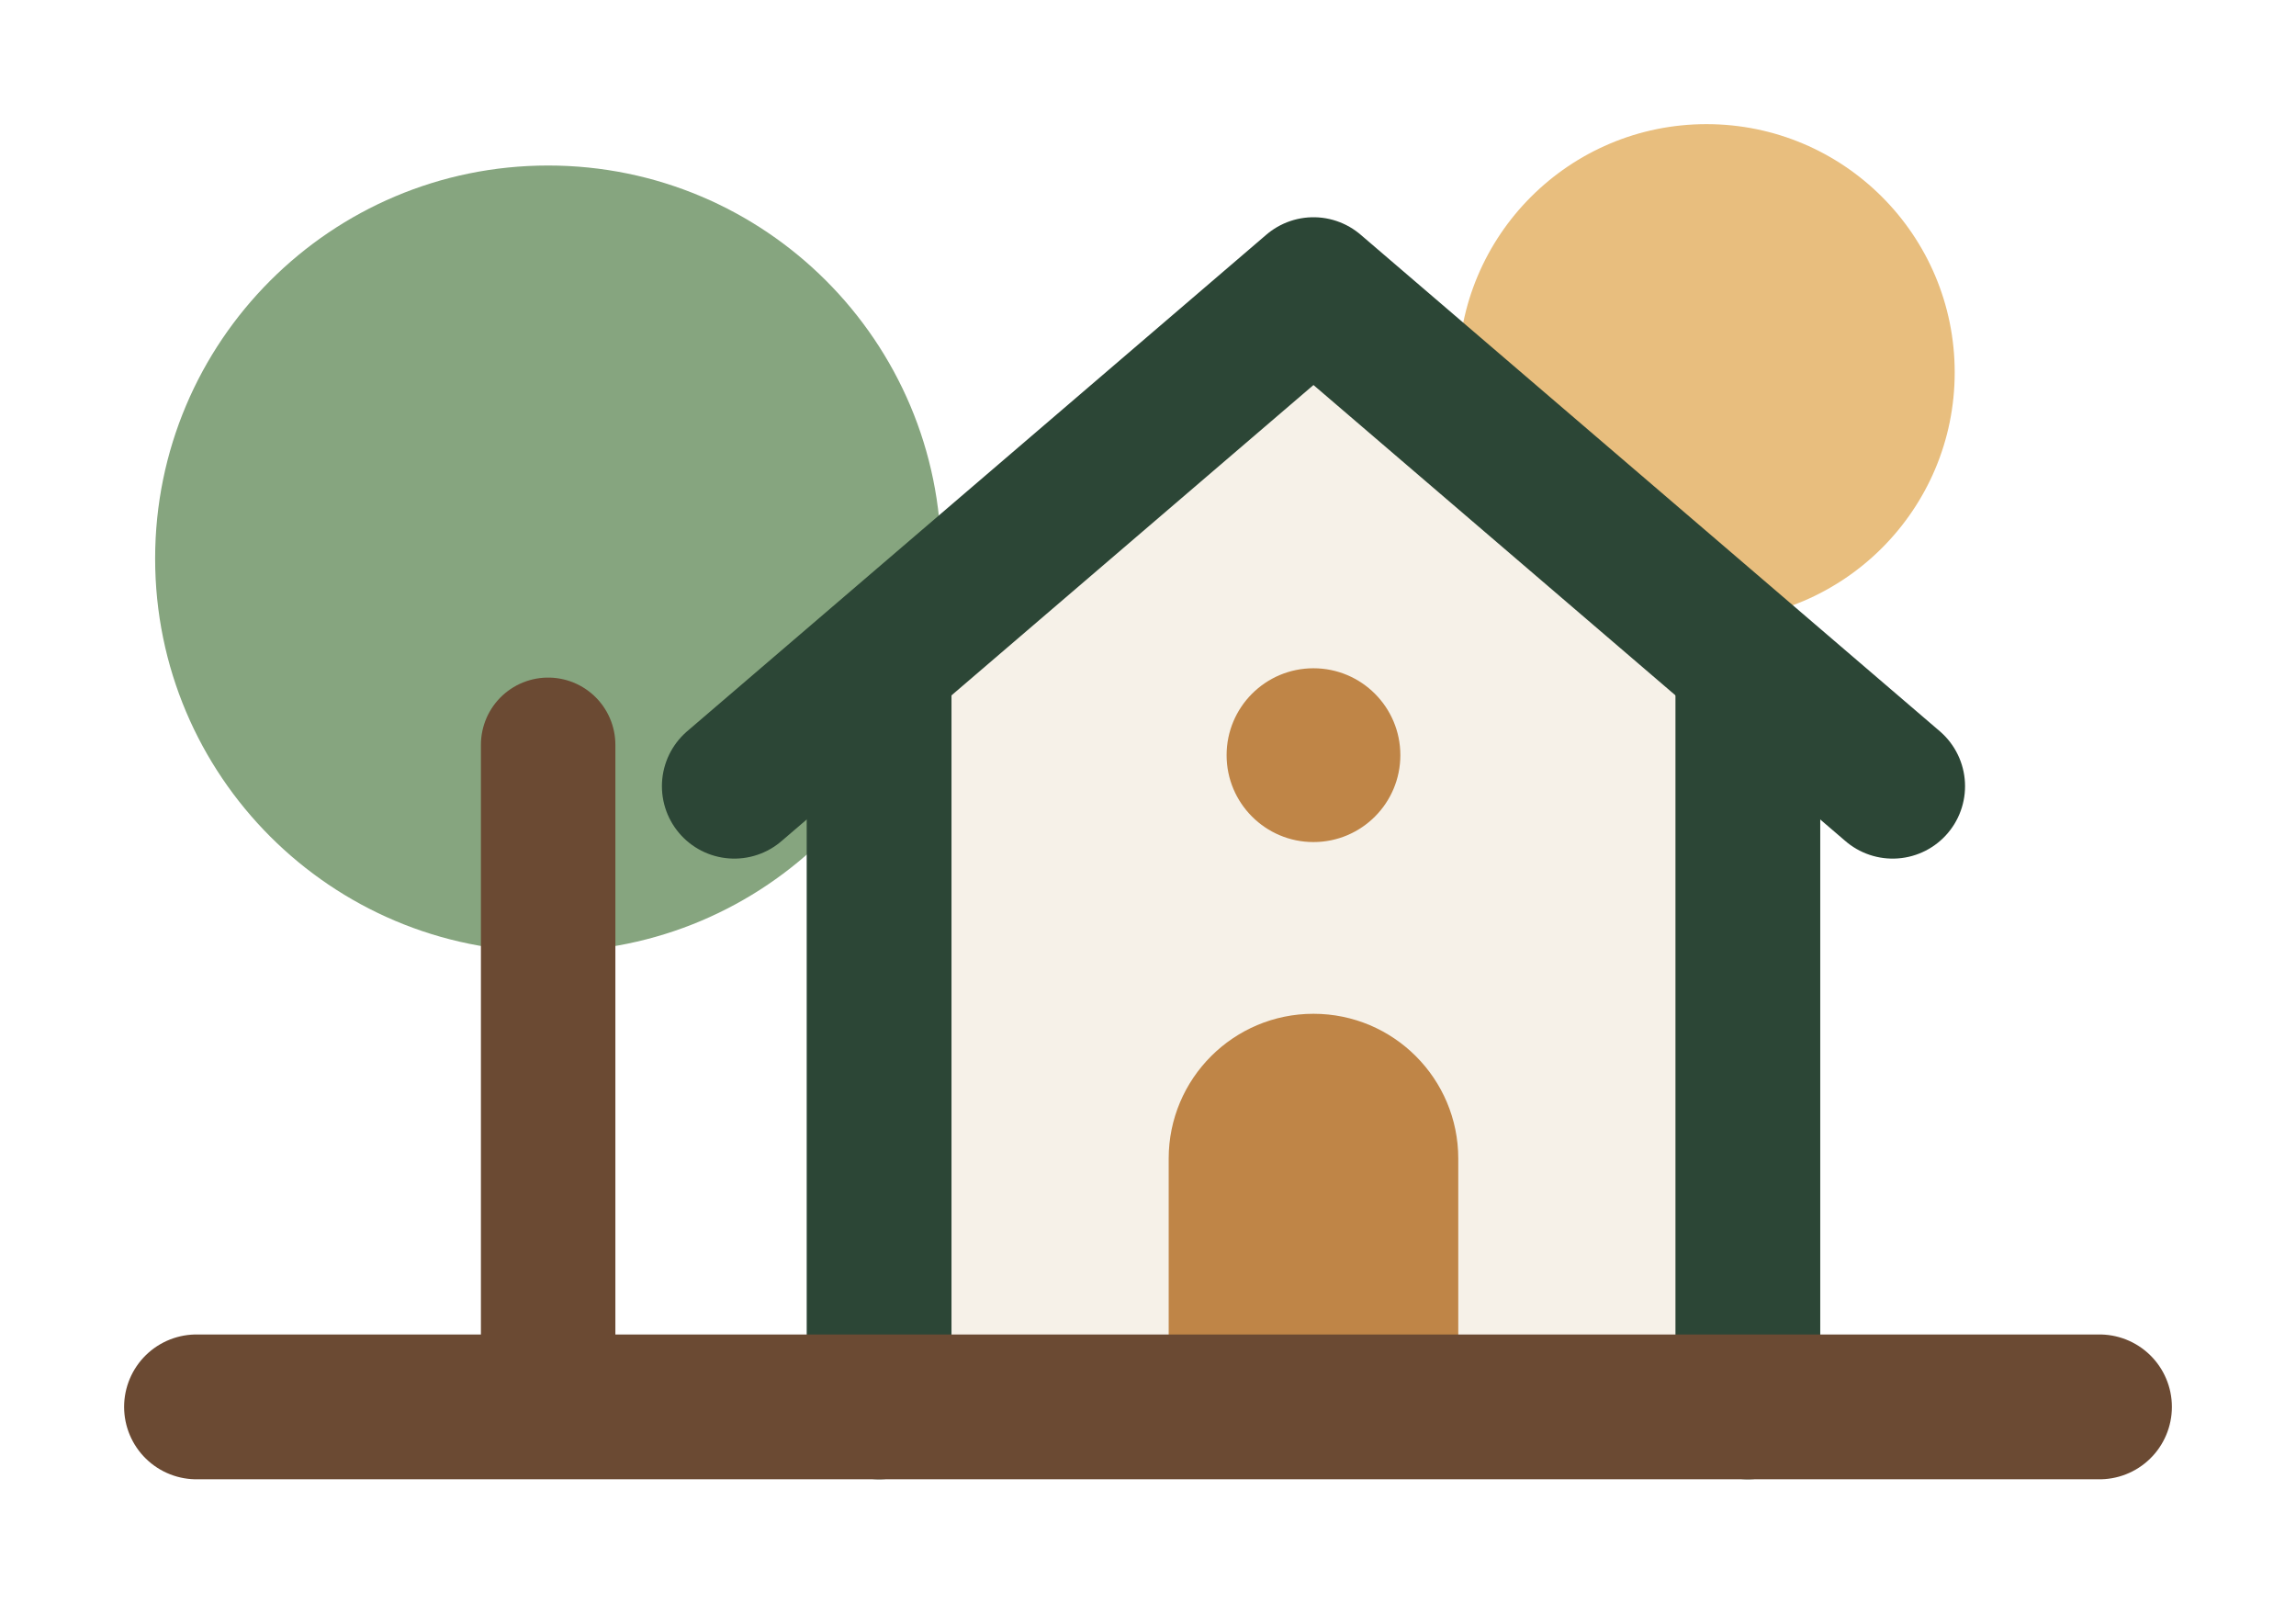
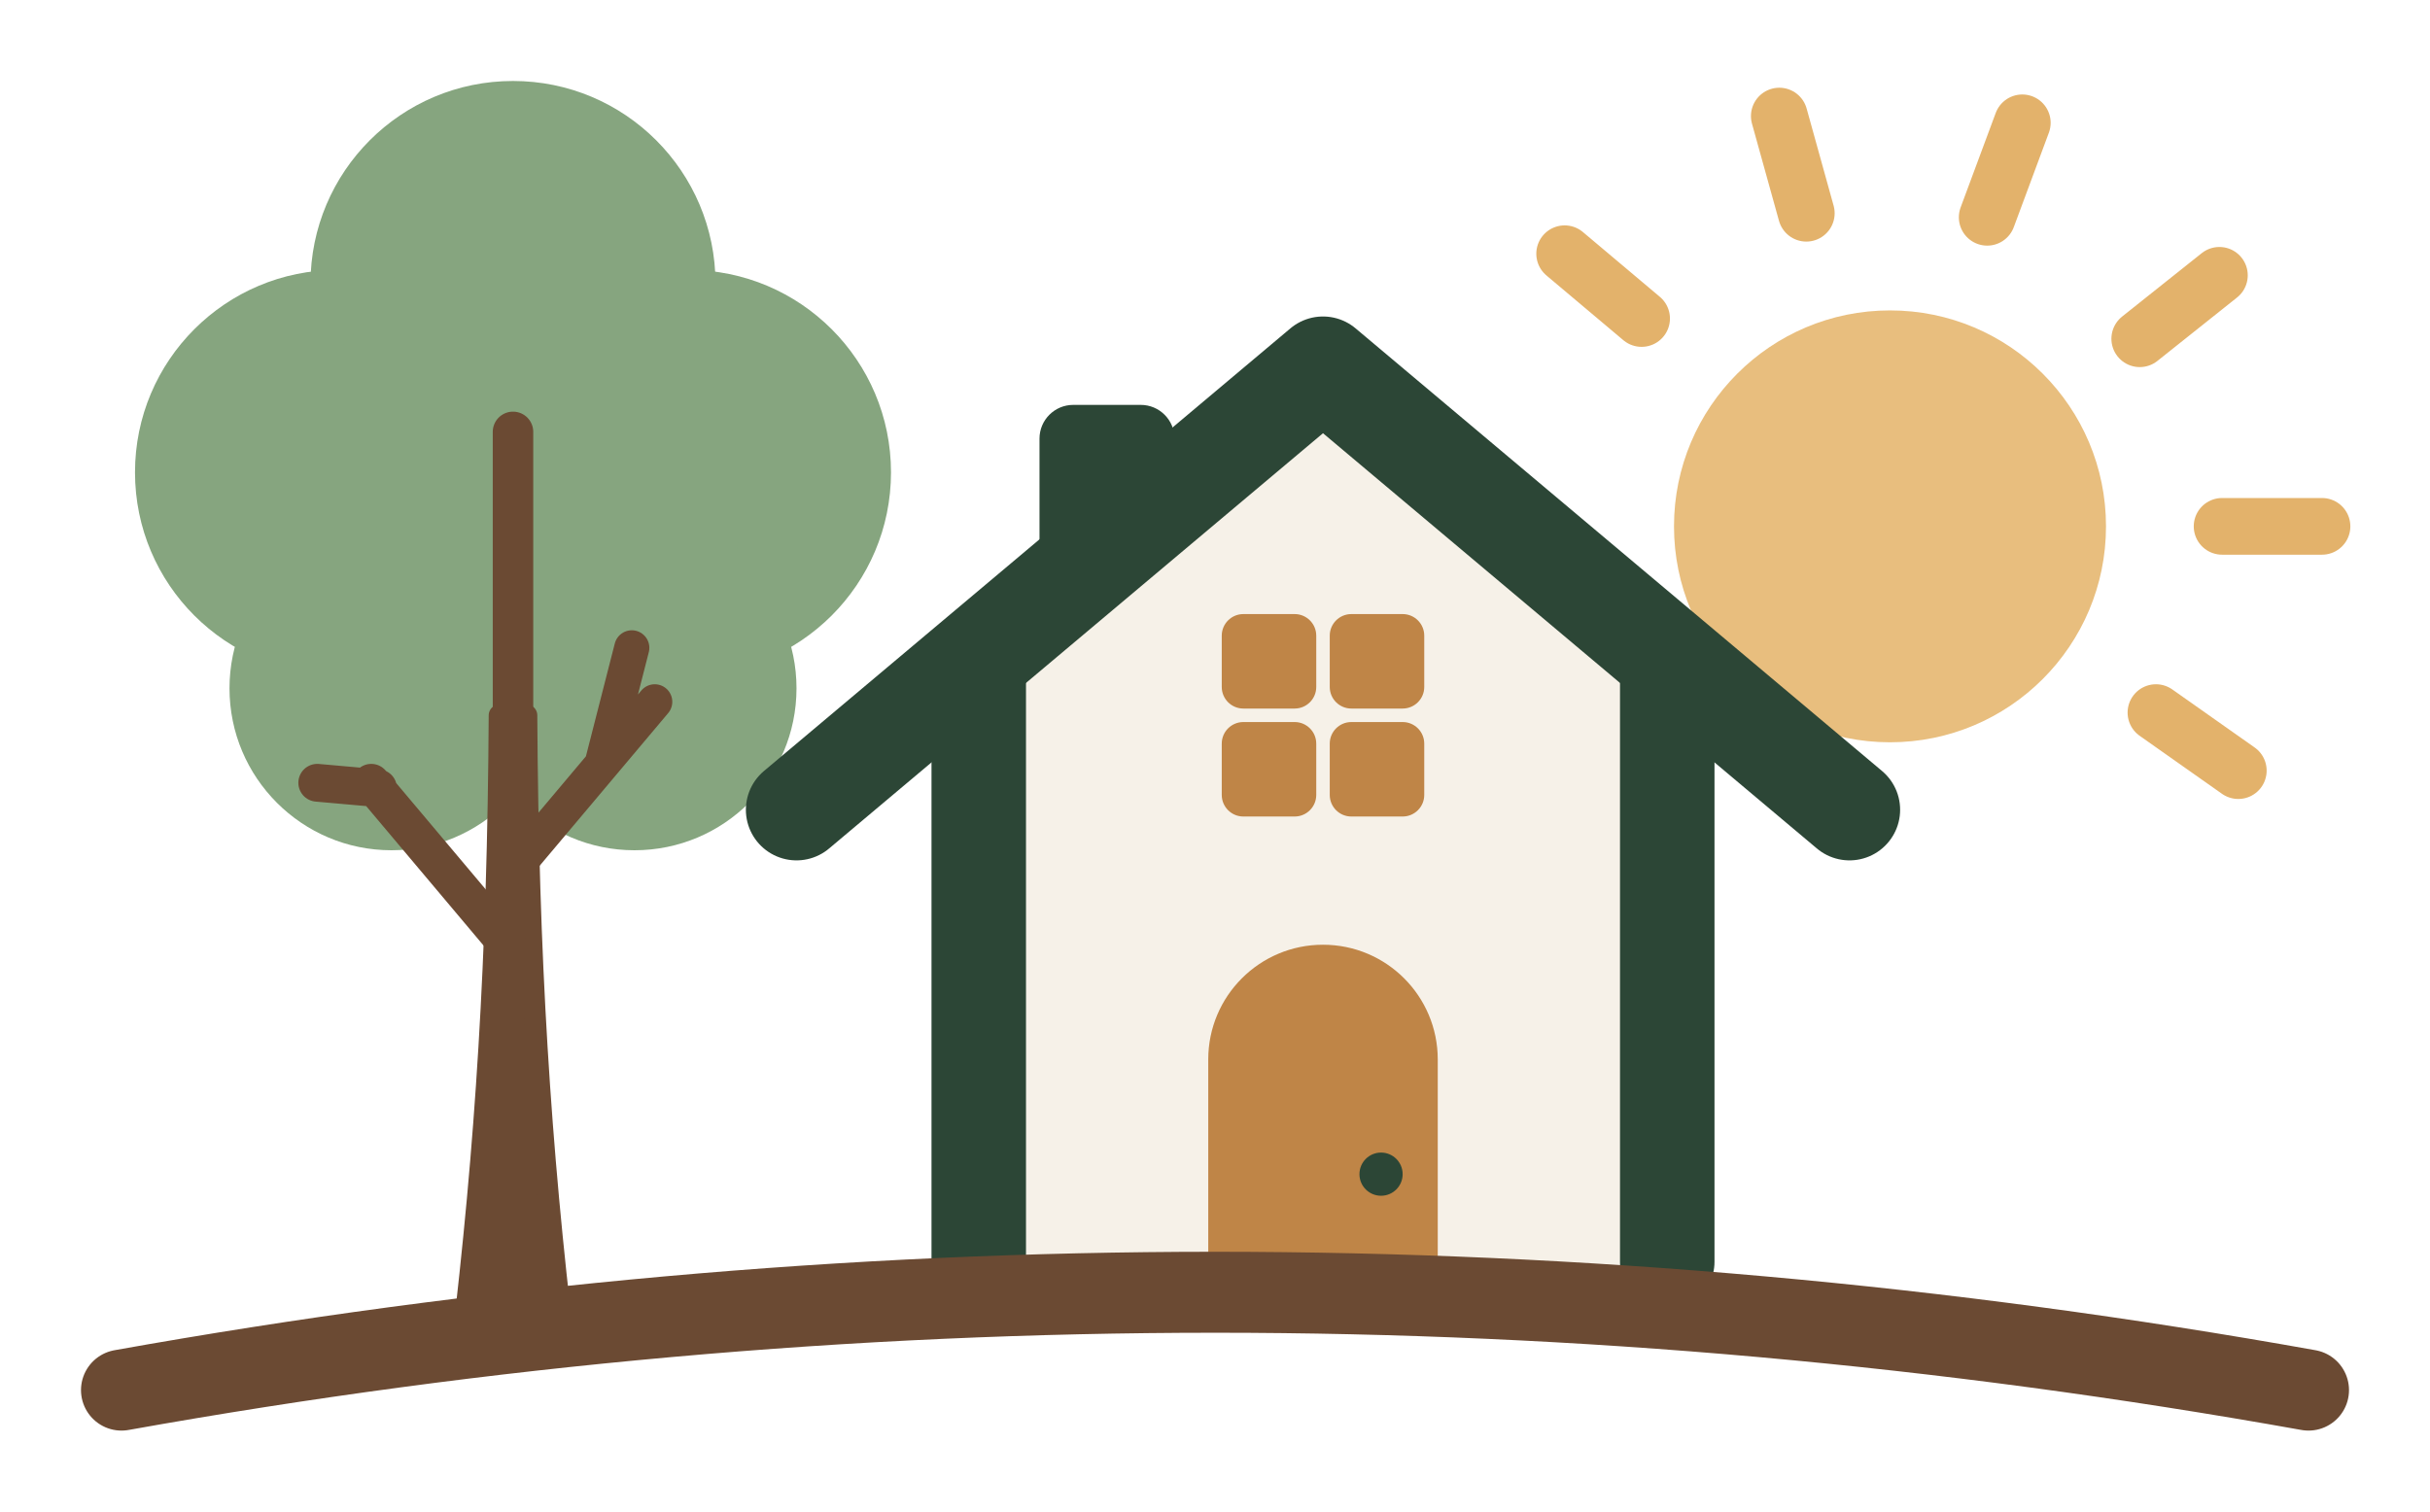
- <svg xmlns="http://www.w3.org/2000/svg" viewBox="0 0 111 78" width="111" height="78">
-   <g transform="translate(-4.50 -16.00) scale(1)" fill="none" stroke-linecap="round" stroke-linejoin="round">
-     <circle cx="87" cy="34" r="12" fill="#E8BE7E" />
-     <circle cx="31" cy="43" r="19" fill="#86A57F" />
-     <path d="M31 52v32" stroke="#6B4A33" stroke-width="6.5" />
-     <path d="M47 84V51L68 33l21 18v33z" fill="#F6F1E8" />
-     <path d="M40 54l28-24 28 24" stroke="#2C4636" stroke-width="7" />
-     <path d="M47 49v35M89 49v35" stroke="#2C4636" stroke-width="7" />
-     <path d="M61 84V72a7 7 0 0 1 14 0v12z" fill="#BF8547" />
-     <circle cx="68" cy="52.5" r="4.2" fill="#BF8547" />
-     <path d="M14 84h92" stroke="#6B4A33" stroke-width="7" />
+ <svg xmlns="http://www.w3.org/2000/svg" viewBox="0 0 180 112" width="180" height="112">
+   <g transform="translate(-10.00 -19.00) scale(1)" fill="none" stroke-linecap="round" stroke-linejoin="round">
+     <g stroke="#E3B26B" stroke-width="4.2">
+       <path d="M131.6 42.6L125.9 37.8M143.8 34.8L141.8 27.6M157.2 35.1L159.8 28.1M168.5 44.1L174.4 39.4M174.6 58L182 58M169.7 71.8L175.8 76.1" />
+     </g>
+     <circle cx="150" cy="58" r="16" fill="#E8BE7E" />
+     <g fill="#86A57F">
+       <circle cx="48" cy="40" r="15" />
+       <circle cx="35" cy="54" r="15" />
+       <circle cx="61" cy="54" r="15" />
+       <circle cx="48" cy="56" r="17" />
+       <circle cx="39" cy="70" r="12" />
+       <circle cx="57" cy="70" r="12" />
+     </g>
+     <path d="M44.2 119C46 104 46.9 90 47 72H49C49.1 90 50 104 51.8 119Z" fill="#6B4A33" stroke="#6B4A33" stroke-width="1.6" />
+     <g stroke="#6B4A33">
+       <path d="M48 74V51" stroke-width="3" />
+       <path d="M47.6 89L37.5 77M38 77.4L33.5 77" stroke-width="2.8" />
+       <path d="M48.4 83L58.5 71M54.6 75.6L56.8 67" stroke-width="2.6" />
+     </g>
+     <rect x="87" y="49" width="10" height="20" rx="2.5" fill="#2C4636" />
+     <path d="M82 116V68.5L108 46.6L134 68.5V116Z" fill="#F6F1E8" />
+     <path d="M69 79L108 46.2L147 79" stroke="#2C4636" stroke-width="7.5" />
+     <path d="M82.5 69V112.5M133.5 69V112.5" stroke="#2C4636" stroke-width="7" />
+     <g fill="#BF8547">
+       <rect x="100.5" y="64.5" width="7" height="7" rx="1.6" />
+       <rect x="108.5" y="64.5" width="7" height="7" rx="1.6" />
+       <rect x="100.5" y="72.5" width="7" height="7" rx="1.6" />
+       <rect x="108.5" y="72.5" width="7" height="7" rx="1.6" />
+       <path d="M99.5 115V97.5a8.5 8.5 0 0 1 17 0V115Z" />
+     </g>
+     <circle cx="112.3" cy="106" r="1.6" fill="#2C4636" />
+     <path d="M19 122Q100 107.5 181 122" stroke="#6B4A33" stroke-width="6" />
  </g>
</svg>
